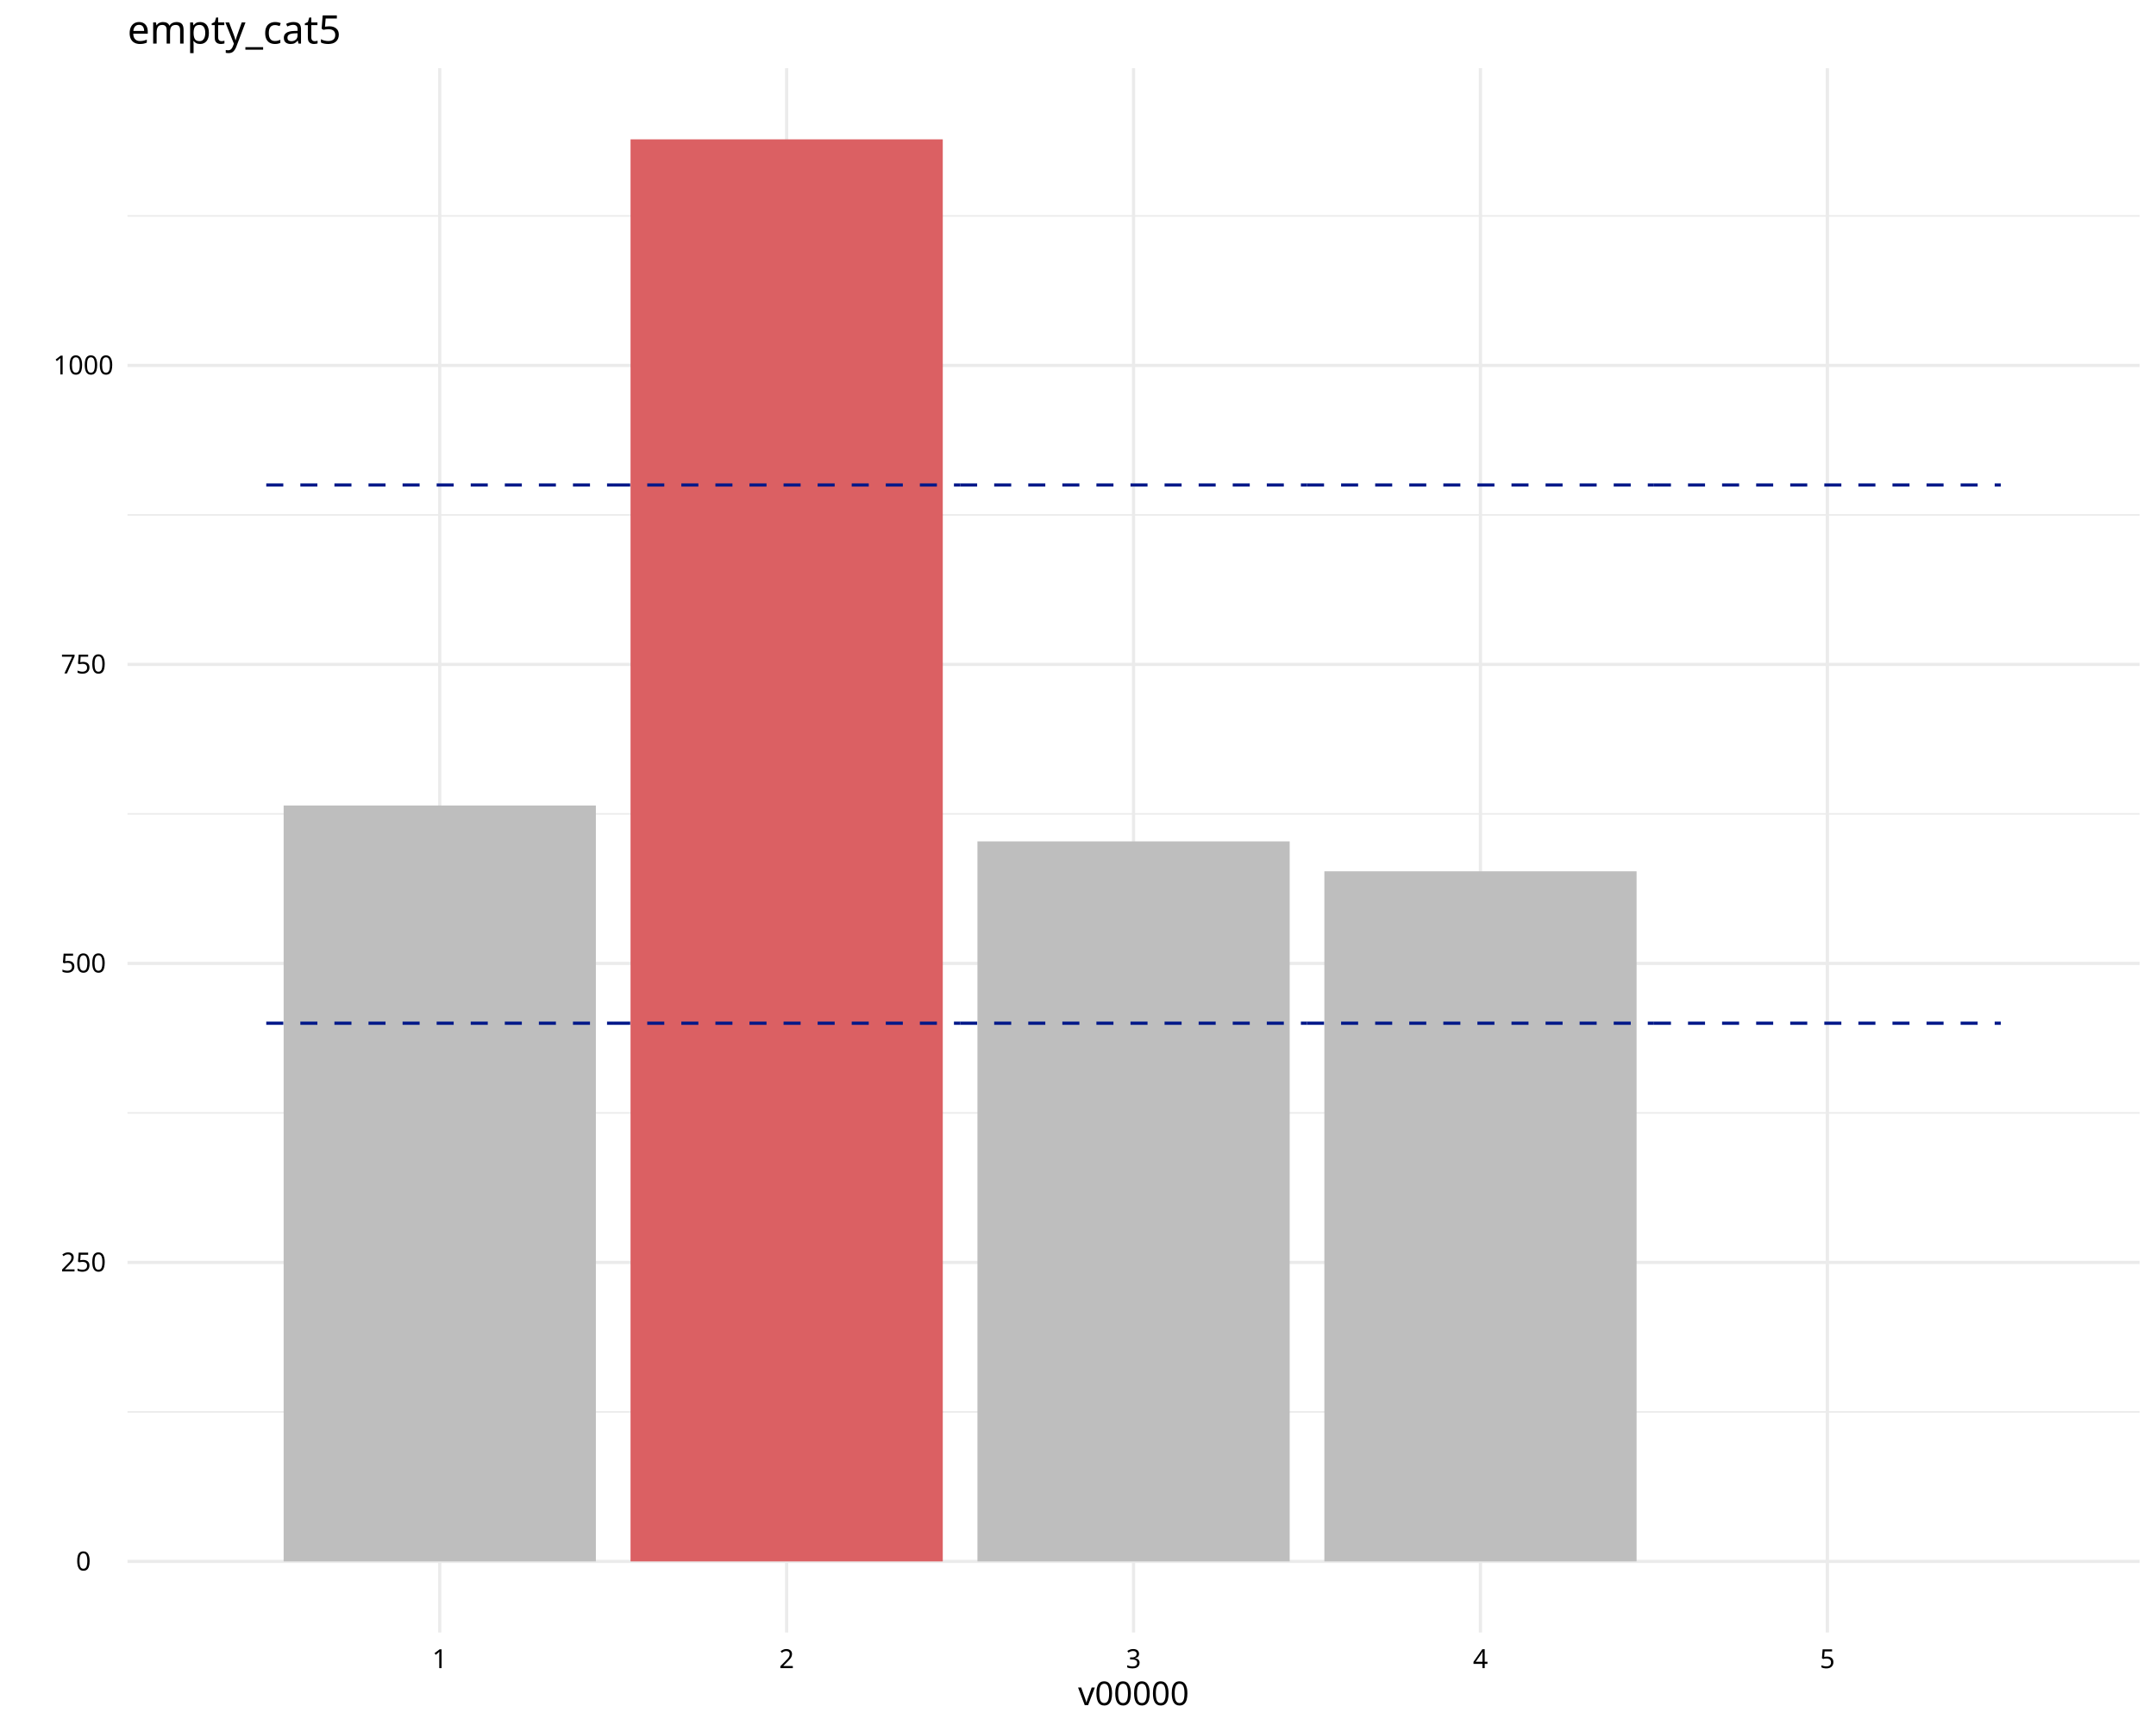
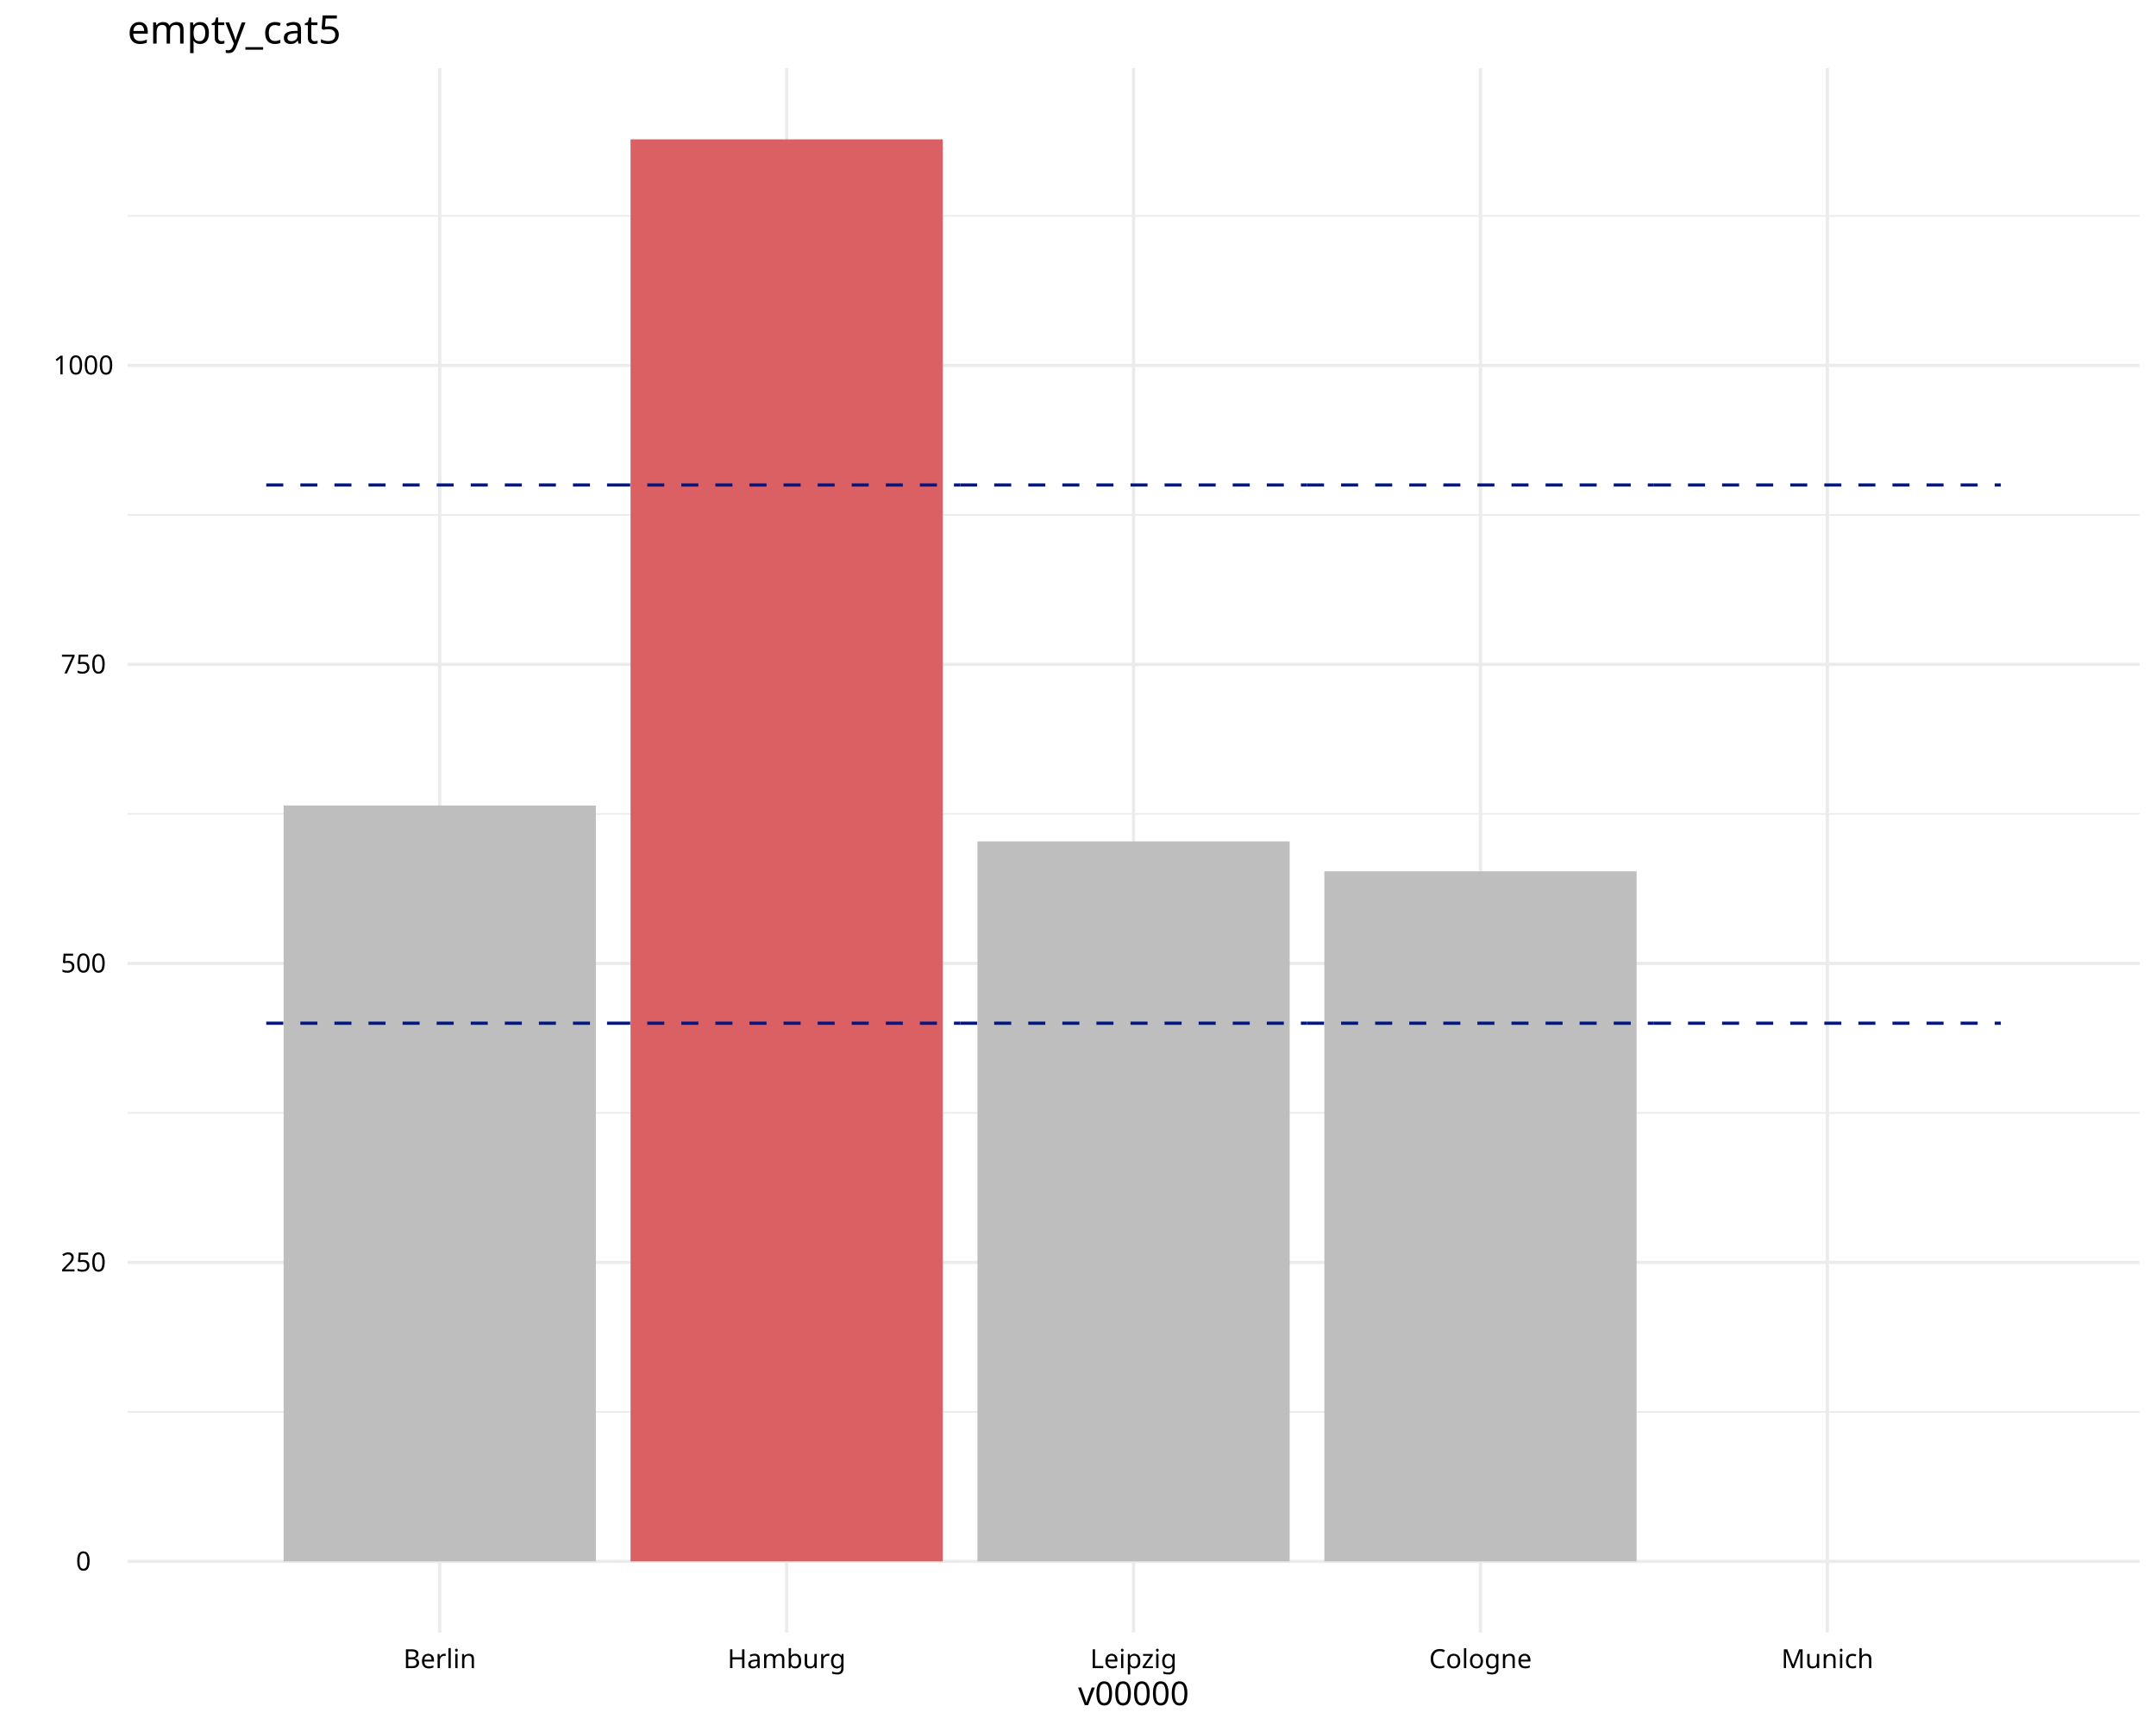
<svg xmlns="http://www.w3.org/2000/svg" class="svglite" data-engine-version="2.0" width="720.00pt" height="576.00pt" viewBox="0 0 720.00 576.00">
  <defs>
    <style type="text/css">
    .svglite line, .svglite polyline, .svglite polygon, .svglite path, .svglite rect, .svglite circle {
      fill: none;
      stroke: #000000;
      stroke-linecap: round;
      stroke-linejoin: round;
      stroke-miterlimit: 10.00;
    }
  </style>
  </defs>
  <rect width="100%" height="100%" style="stroke: none; fill: #FFFFFF;" />
  <defs>
    <clipPath id="cpMC4wMHw3MjAuMDB8MC4wMHw1NzYuMDA=">
      <rect x="0.00" y="0.00" width="720.00" height="576.00" />
    </clipPath>
  </defs>
  <g clip-path="url(#cpMC4wMHw3MjAuMDB8MC4wMHw1NzYuMDA=)">
</g>
  <defs>
    <clipPath id="cpNDIuNTh8NzE0LjUyfDIyLjc4fDU0NS4xMQ==">
      <rect x="42.58" y="22.78" width="671.94" height="522.33" />
    </clipPath>
  </defs>
  <g clip-path="url(#cpNDIuNTh8NzE0LjUyfDIyLjc4fDU0NS4xMQ==)">
    <polyline points="42.58,471.45 714.52,471.45 " style="stroke-width: 0.53; stroke: #EBEBEB; stroke-linecap: butt;" />
    <polyline points="42.58,371.61 714.52,371.61 " style="stroke-width: 0.53; stroke: #EBEBEB; stroke-linecap: butt;" />
    <polyline points="42.58,271.77 714.52,271.77 " style="stroke-width: 0.53; stroke: #EBEBEB; stroke-linecap: butt;" />
    <polyline points="42.58,171.93 714.52,171.93 " style="stroke-width: 0.53; stroke: #EBEBEB; stroke-linecap: butt;" />
    <polyline points="42.58,72.09 714.52,72.09 " style="stroke-width: 0.53; stroke: #EBEBEB; stroke-linecap: butt;" />
    <polyline points="42.58,521.37 714.52,521.37 " style="stroke-width: 1.07; stroke: #EBEBEB; stroke-linecap: butt;" />
    <polyline points="42.58,421.53 714.52,421.53 " style="stroke-width: 1.07; stroke: #EBEBEB; stroke-linecap: butt;" />
    <polyline points="42.58,321.69 714.52,321.69 " style="stroke-width: 1.07; stroke: #EBEBEB; stroke-linecap: butt;" />
    <polyline points="42.58,221.85 714.52,221.85 " style="stroke-width: 1.07; stroke: #EBEBEB; stroke-linecap: butt;" />
    <polyline points="42.58,122.01 714.52,122.01 " style="stroke-width: 1.07; stroke: #EBEBEB; stroke-linecap: butt;" />
    <polyline points="146.85,545.11 146.85,22.78 " style="stroke-width: 1.07; stroke: #EBEBEB; stroke-linecap: butt;" />
    <polyline points="262.70,545.11 262.70,22.78 " style="stroke-width: 1.07; stroke: #EBEBEB; stroke-linecap: butt;" />
    <polyline points="378.55,545.11 378.55,22.78 " style="stroke-width: 1.07; stroke: #EBEBEB; stroke-linecap: butt;" />
    <polyline points="494.40,545.11 494.40,22.78 " style="stroke-width: 1.07; stroke: #EBEBEB; stroke-linecap: butt;" />
    <polyline points="610.25,545.11 610.25,22.78 " style="stroke-width: 1.07; stroke: #EBEBEB; stroke-linecap: butt;" />
    <rect x="94.72" y="268.97" width="104.27" height="252.40" style="stroke-width: 1.07; stroke: none; stroke-linecap: butt; stroke-linejoin: miter; fill: #BEBEBE;" />
    <rect x="210.57" y="46.53" width="104.27" height="474.84" style="stroke-width: 1.07; stroke: none; stroke-linecap: butt; stroke-linejoin: miter; fill: #DB6063;" />
    <rect x="326.42" y="280.95" width="104.27" height="240.42" style="stroke-width: 1.07; stroke: none; stroke-linecap: butt; stroke-linejoin: miter; fill: #BEBEBE;" />
    <rect x="442.27" y="290.94" width="104.27" height="230.43" style="stroke-width: 1.07; stroke: none; stroke-linecap: butt; stroke-linejoin: miter; fill: #BEBEBE;" />
    <line x1="88.92" y1="341.66" x2="204.77" y2="341.66" style="stroke-width: 1.07; stroke: #001889; stroke-dasharray: 5.69,5.69; stroke-linecap: butt;" />
    <line x1="88.92" y1="161.94" x2="204.77" y2="161.94" style="stroke-width: 1.07; stroke: #001889; stroke-dasharray: 5.69,5.69; stroke-linecap: butt;" />
    <line x1="204.77" y1="341.66" x2="320.63" y2="341.66" style="stroke-width: 1.07; stroke: #001889; stroke-dasharray: 5.69,5.69; stroke-linecap: butt;" />
    <line x1="204.77" y1="161.94" x2="320.63" y2="161.94" style="stroke-width: 1.07; stroke: #001889; stroke-dasharray: 5.69,5.69; stroke-linecap: butt;" />
    <line x1="320.63" y1="341.66" x2="436.48" y2="341.66" style="stroke-width: 1.07; stroke: #001889; stroke-dasharray: 5.69,5.69; stroke-linecap: butt;" />
    <line x1="320.63" y1="161.94" x2="436.48" y2="161.94" style="stroke-width: 1.07; stroke: #001889; stroke-dasharray: 5.69,5.69; stroke-linecap: butt;" />
    <line x1="436.48" y1="341.66" x2="552.33" y2="341.66" style="stroke-width: 1.07; stroke: #001889; stroke-dasharray: 5.69,5.69; stroke-linecap: butt;" />
    <line x1="436.48" y1="161.94" x2="552.33" y2="161.94" style="stroke-width: 1.07; stroke: #001889; stroke-dasharray: 5.69,5.69; stroke-linecap: butt;" />
    <line x1="552.33" y1="341.66" x2="668.18" y2="341.66" style="stroke-width: 1.07; stroke: #001889; stroke-dasharray: 5.69,5.69; stroke-linecap: butt;" />
    <line x1="552.33" y1="161.94" x2="668.18" y2="161.94" style="stroke-width: 1.07; stroke: #001889; stroke-dasharray: 5.69,5.69; stroke-linecap: butt;" />
  </g>
  <g clip-path="url(#cpMC4wMHw3MjAuMDB8MC4wMHw1NzYuMDA=)">
    <text x="27.86" y="524.40" text-anchor="middle" style="font-size: 8.80px; font-family: sans;" textLength="4.89px" lengthAdjust="spacingAndGlyphs">0</text>
    <text x="27.86" y="424.56" text-anchor="middle" style="font-size: 8.80px; font-family: sans;" textLength="14.68px" lengthAdjust="spacingAndGlyphs">250</text>
    <text x="27.86" y="324.72" text-anchor="middle" style="font-size: 8.80px; font-family: sans;" textLength="14.68px" lengthAdjust="spacingAndGlyphs">500</text>
    <text x="27.86" y="224.87" text-anchor="middle" style="font-size: 8.80px; font-family: sans;" textLength="14.68px" lengthAdjust="spacingAndGlyphs">750</text>
    <text x="27.86" y="125.03" text-anchor="middle" style="font-size: 8.80px; font-family: sans;" textLength="19.58px" lengthAdjust="spacingAndGlyphs">1000</text>
-     <text x="146.85" y="557.01" text-anchor="middle" style="font-size: 8.80px; font-family: sans;" textLength="4.89px" lengthAdjust="spacingAndGlyphs">1</text>
-     <text x="262.70" y="557.01" text-anchor="middle" style="font-size: 8.80px; font-family: sans;" textLength="4.89px" lengthAdjust="spacingAndGlyphs">2</text>
-     <text x="378.55" y="557.01" text-anchor="middle" style="font-size: 8.80px; font-family: sans;" textLength="4.89px" lengthAdjust="spacingAndGlyphs">3</text>
-     <text x="494.40" y="557.01" text-anchor="middle" style="font-size: 8.80px; font-family: sans;" textLength="4.89px" lengthAdjust="spacingAndGlyphs">4</text>
-     <text x="610.25" y="557.01" text-anchor="middle" style="font-size: 8.80px; font-family: sans;" textLength="4.89px" lengthAdjust="spacingAndGlyphs">5</text>
+     <text x="146.85" y="557.01" text-anchor="middle" style="font-size: 8.80px; font-family: sans;" textLength="22.50px" lengthAdjust="spacingAndGlyphs">Berlin</text>
+     <text x="262.70" y="557.01" text-anchor="middle" style="font-size: 8.80px; font-family: sans;" textLength="36.20px" lengthAdjust="spacingAndGlyphs">Hamburg</text>
+     <text x="378.55" y="557.01" text-anchor="middle" style="font-size: 8.80px; font-family: sans;" textLength="27.89px" lengthAdjust="spacingAndGlyphs">Leipzig</text>
+     <text x="494.40" y="557.01" text-anchor="middle" style="font-size: 8.80px; font-family: sans;" textLength="32.78px" lengthAdjust="spacingAndGlyphs">Cologne</text>
+     <text x="610.25" y="557.01" text-anchor="middle" style="font-size: 8.80px; font-family: sans;" textLength="28.37px" lengthAdjust="spacingAndGlyphs">Munich</text>
    <text x="378.55" y="569.38" text-anchor="middle" style="font-size: 11.00px; font-family: sans;" textLength="36.10px" lengthAdjust="spacingAndGlyphs">v00000</text>
    <text x="42.58" y="14.56" style="font-size: 13.20px; font-family: sans;" textLength="68.25px" lengthAdjust="spacingAndGlyphs">empty_cat5</text>
  </g>
</svg>
